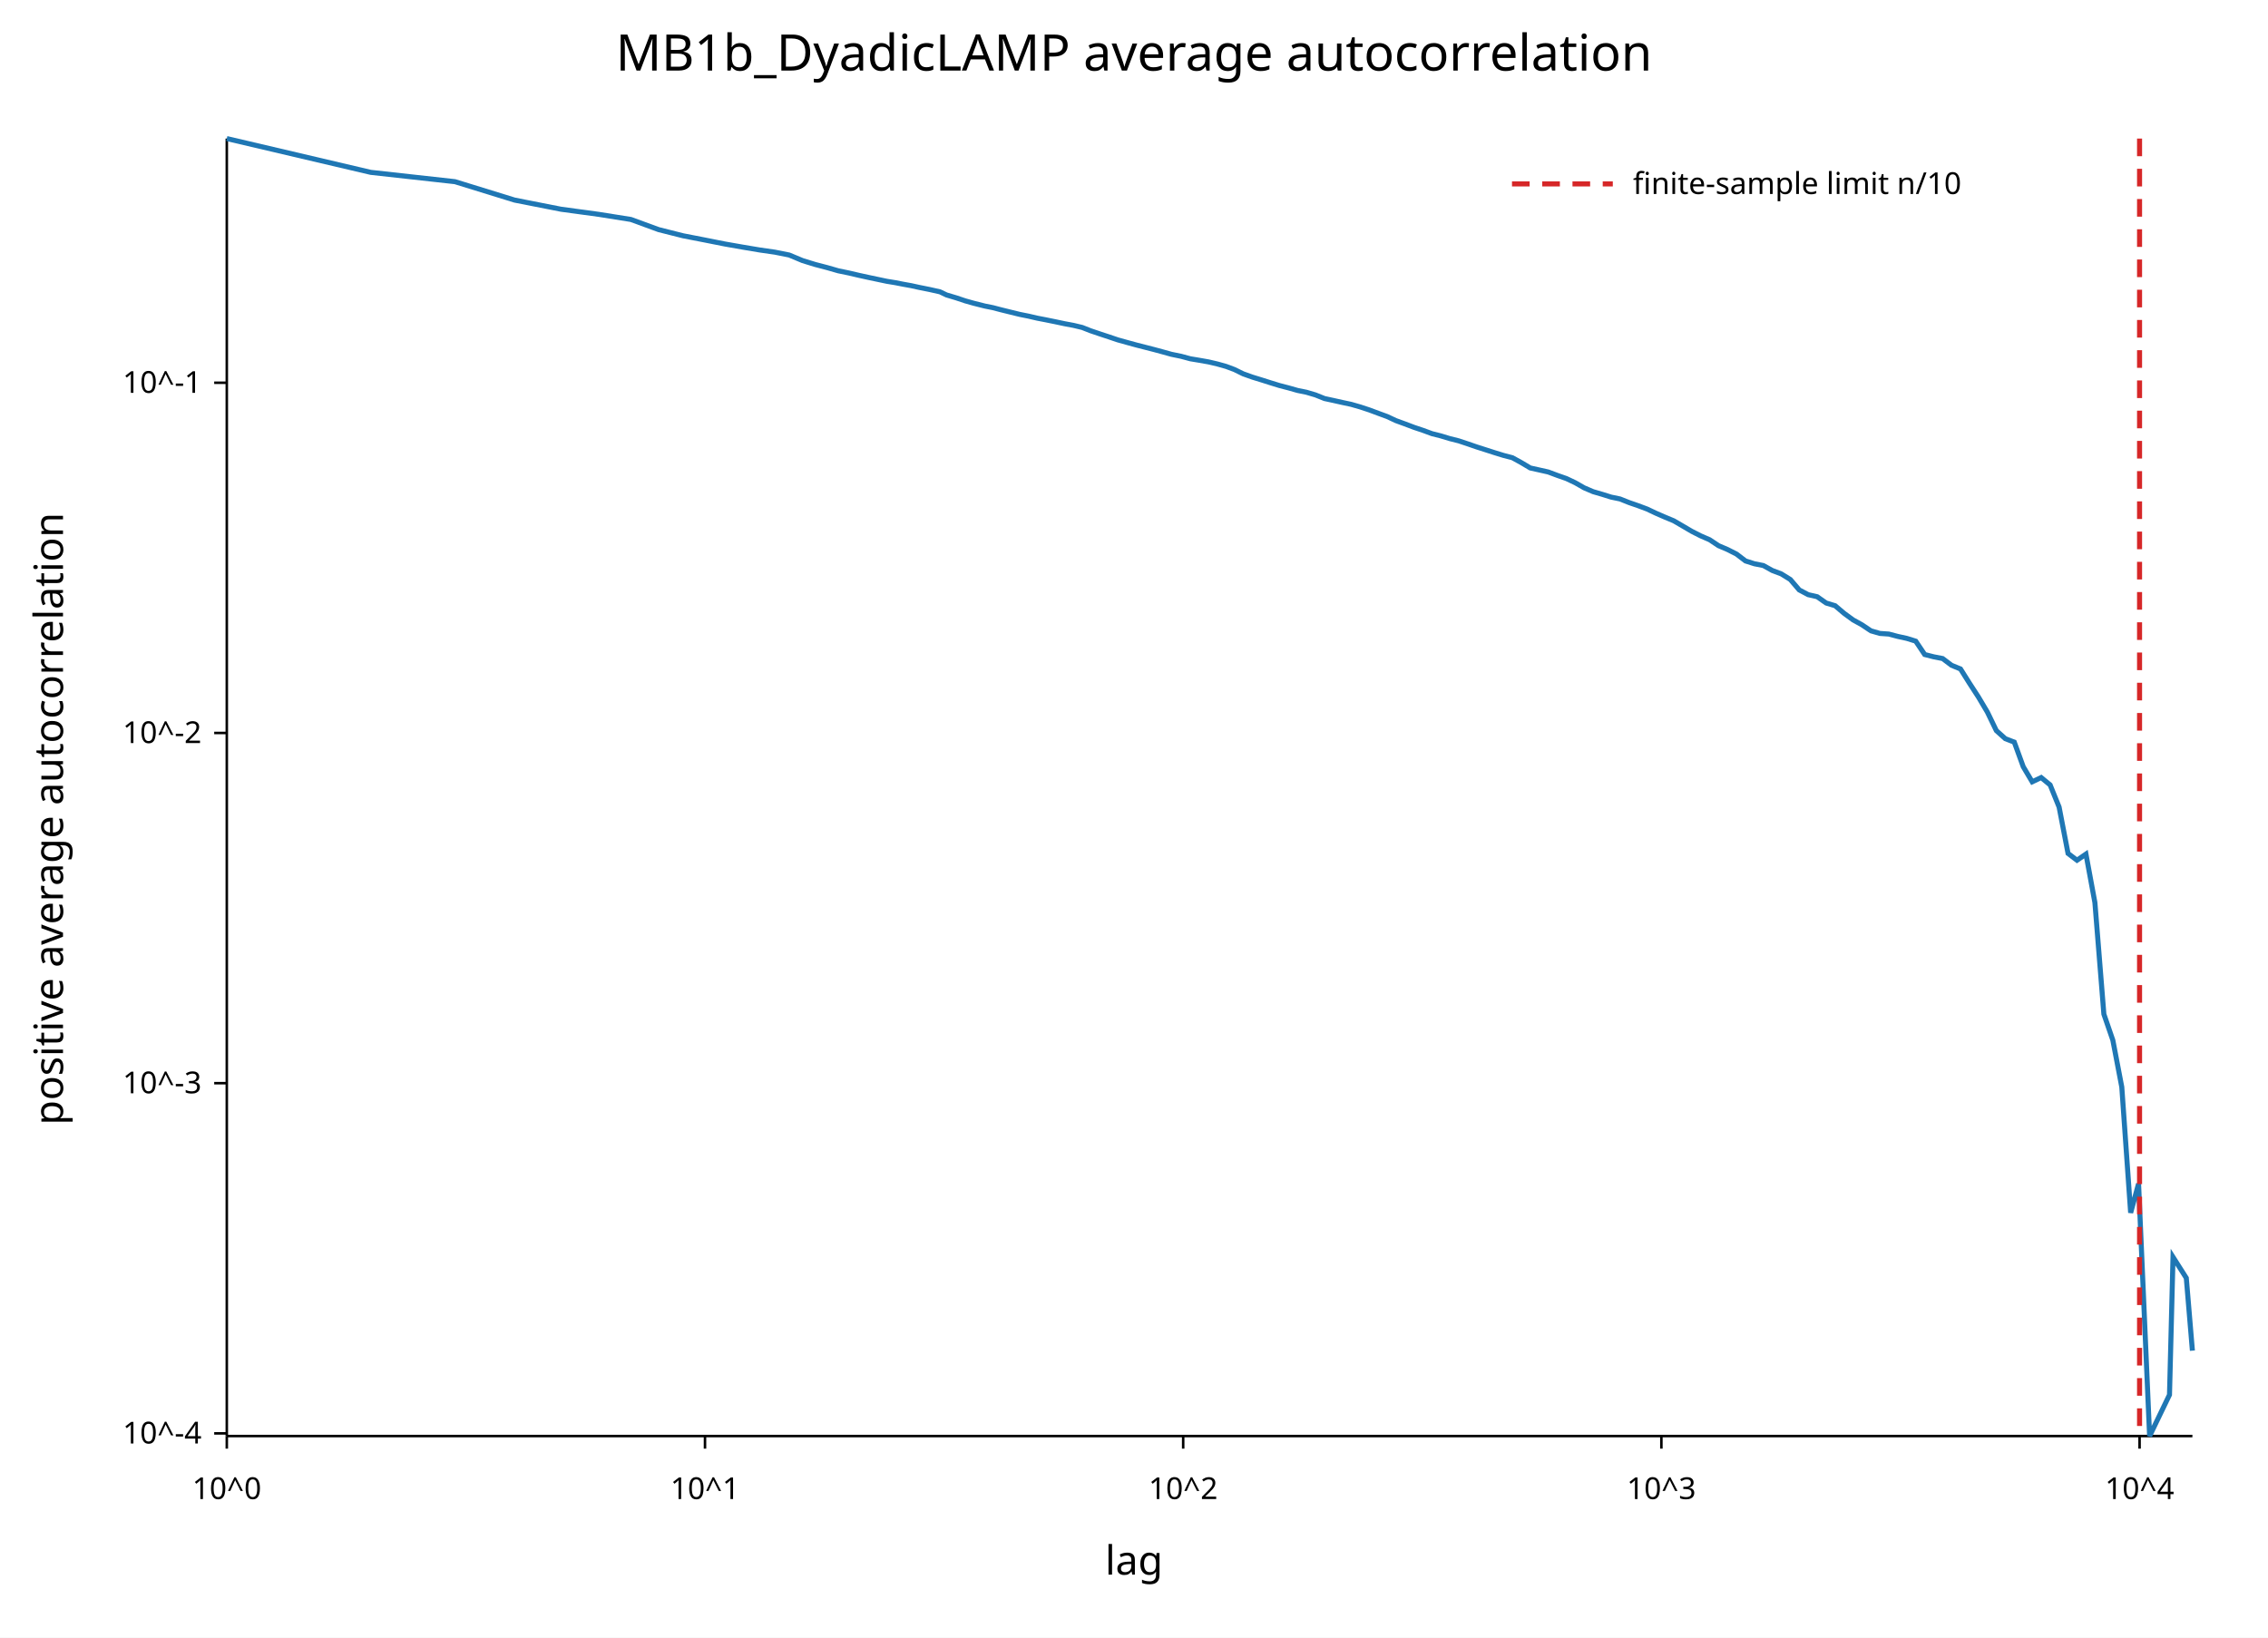
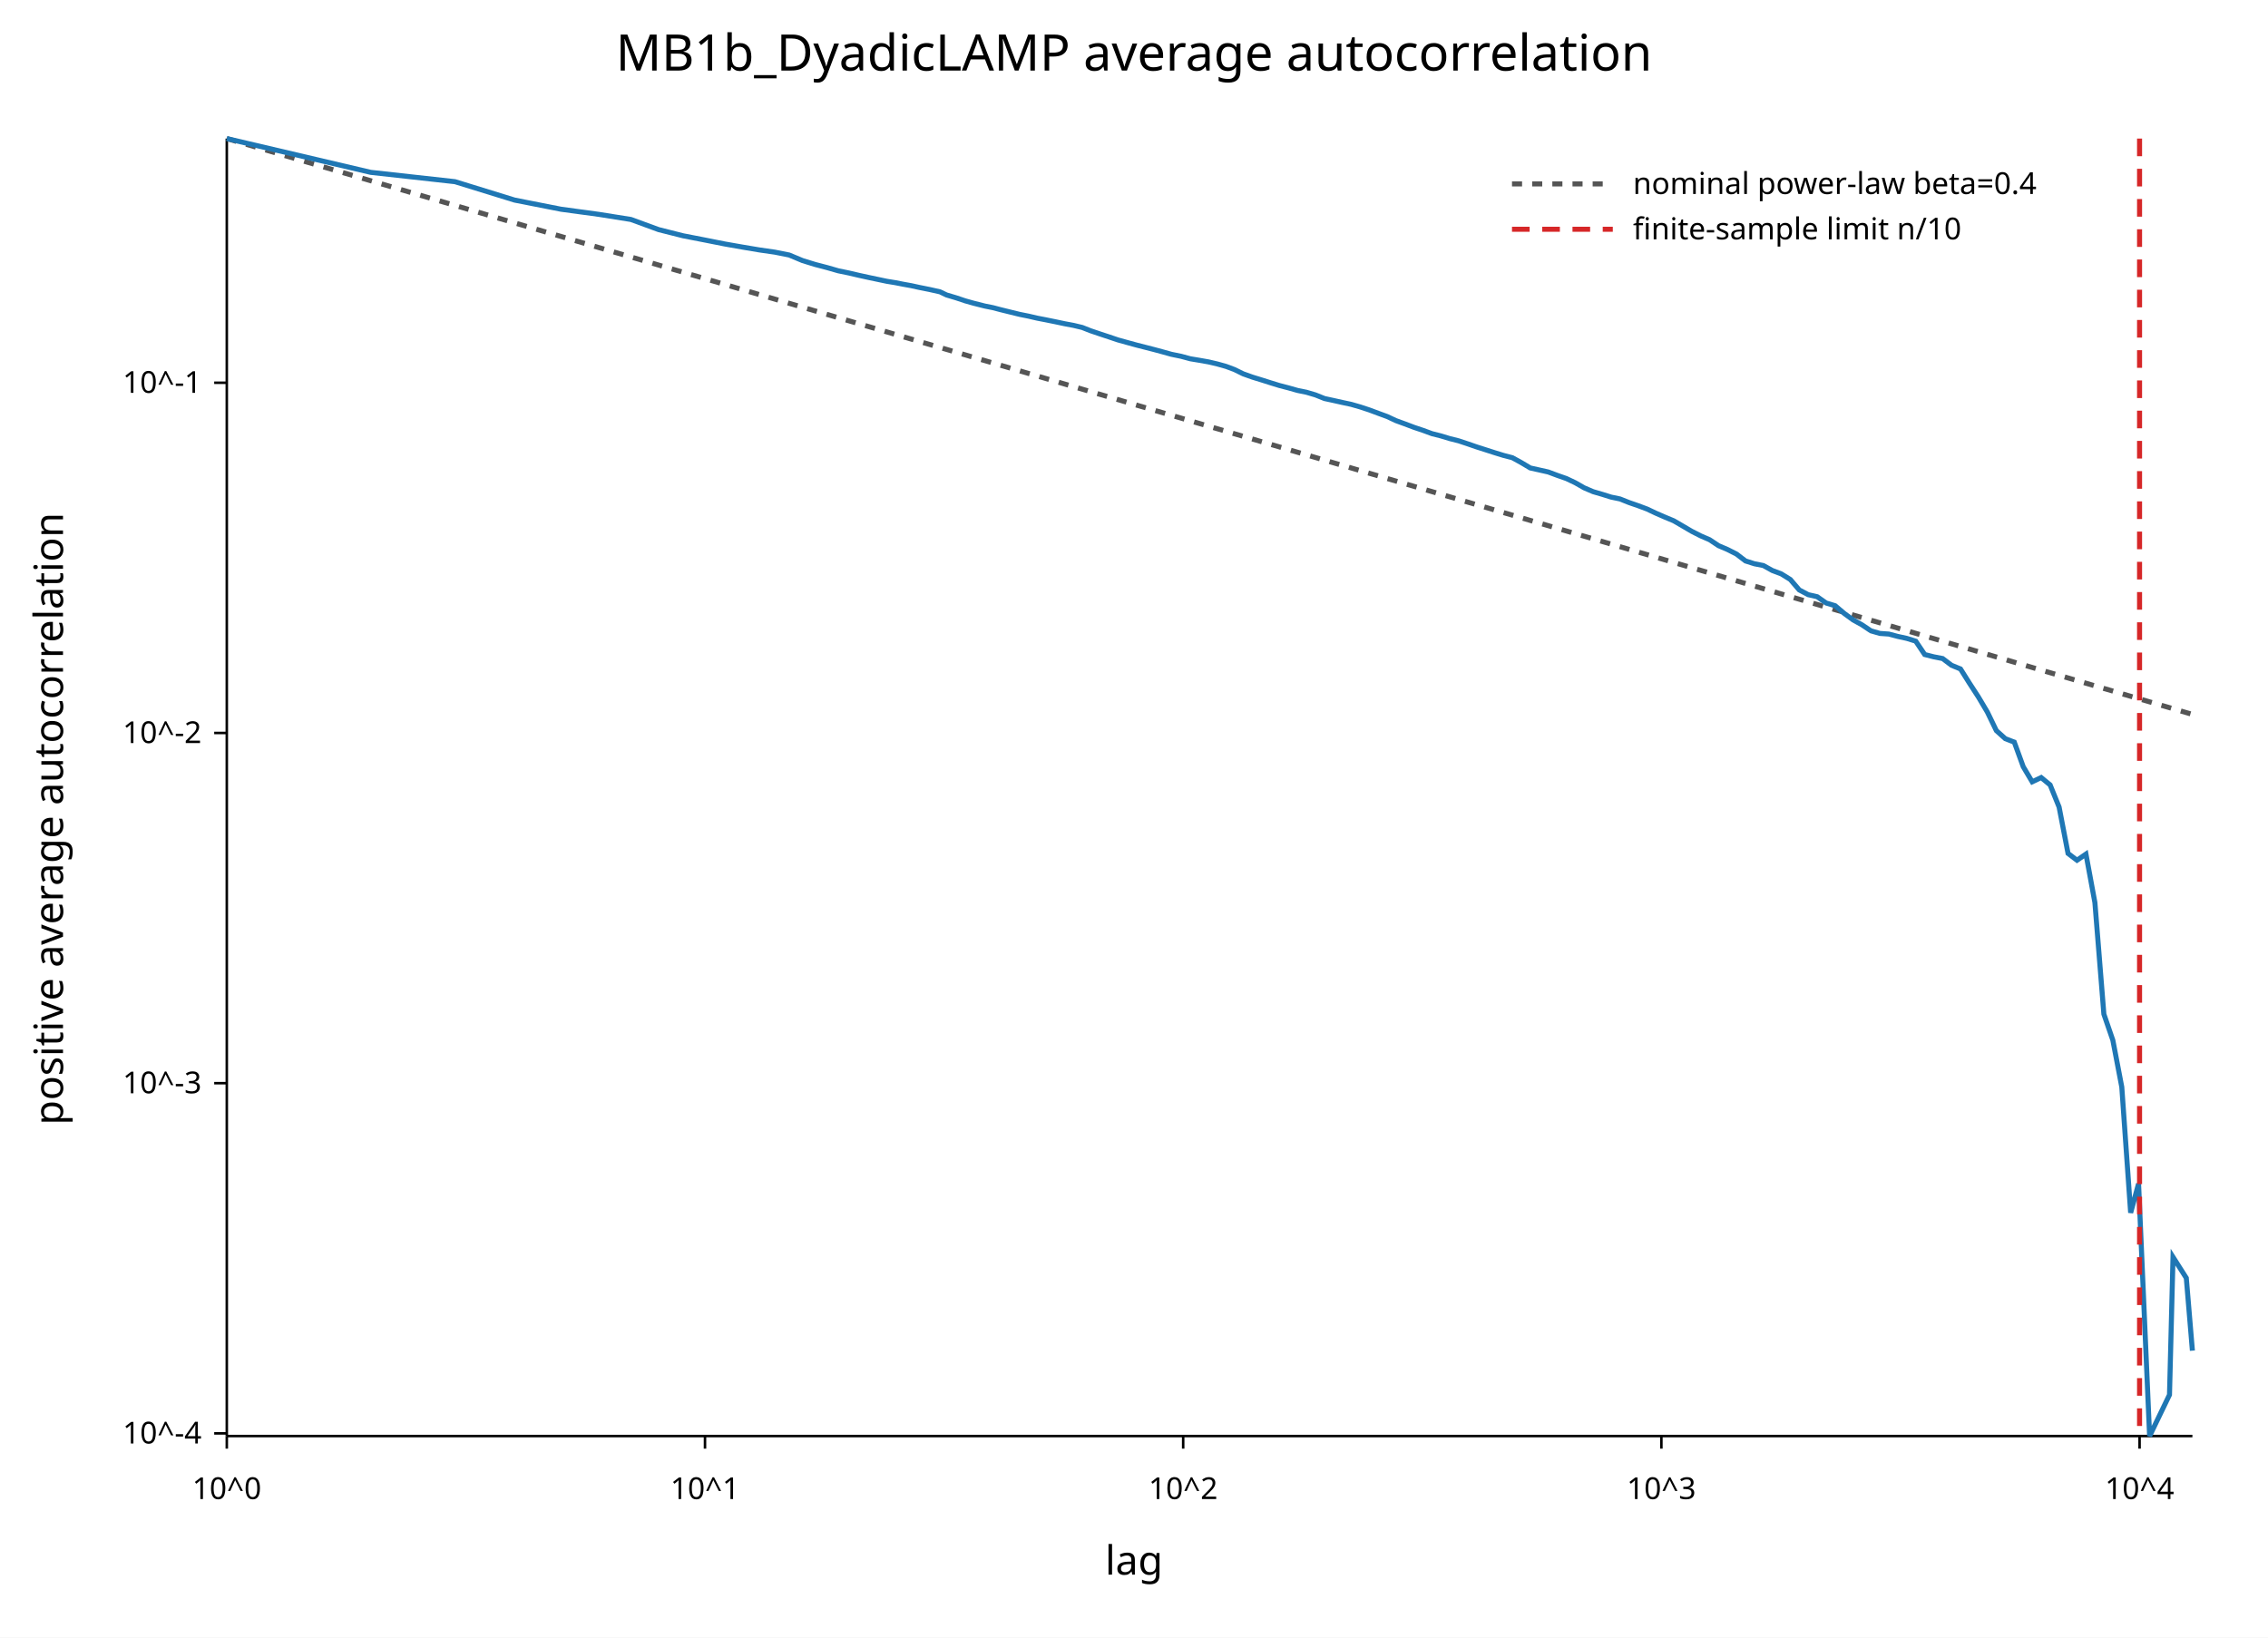
<svg xmlns="http://www.w3.org/2000/svg" width="900" height="650" viewBox="0 0 900 650">
  <rect width="100%" height="100%" fill="white" />
  <text x="450.0" y="28" text-anchor="middle" font-family="sans-serif" font-size="20">MB1b_DyadicLAMP average autocorrelation</text>
  <line x1="90" y1="570" x2="870" y2="570" stroke="black" />
  <line x1="90" y1="55" x2="90" y2="570" stroke="black" />
  <line x1="90.0" y1="570" x2="90.0" y2="575" stroke="black" />
  <text x="90.0" y="595" text-anchor="middle" font-family="sans-serif" font-size="12">10^0</text>
  <line x1="279.759" y1="570" x2="279.759" y2="575" stroke="black" />
  <text x="279.759" y="595" text-anchor="middle" font-family="sans-serif" font-size="12">10^1</text>
  <line x1="469.518" y1="570" x2="469.518" y2="575" stroke="black" />
  <text x="469.518" y="595" text-anchor="middle" font-family="sans-serif" font-size="12">10^2</text>
  <line x1="659.277" y1="570" x2="659.277" y2="575" stroke="black" />
  <text x="659.277" y="595" text-anchor="middle" font-family="sans-serif" font-size="12">10^3</text>
  <line x1="849.036" y1="570" x2="849.036" y2="575" stroke="black" />
  <text x="849.036" y="595" text-anchor="middle" font-family="sans-serif" font-size="12">10^4</text>
  <line x1="85" y1="568.944" x2="90" y2="568.944" stroke="black" />
  <text x="80" y="572.944" text-anchor="end" font-family="sans-serif" font-size="12">10^-4</text>
  <line x1="85" y1="429.936" x2="90" y2="429.936" stroke="black" />
  <text x="80" y="433.936" text-anchor="end" font-family="sans-serif" font-size="12">10^-3</text>
  <line x1="85" y1="290.929" x2="90" y2="290.929" stroke="black" />
  <text x="80" y="294.929" text-anchor="end" font-family="sans-serif" font-size="12">10^-2</text>
  <line x1="85" y1="151.921" x2="90" y2="151.921" stroke="black" />
  <text x="80" y="155.921" text-anchor="end" font-family="sans-serif" font-size="12">10^-1</text>
+   <polyline fill="none" stroke="#555555" stroke-width="2" stroke-dasharray="4 4" points="90.0,55.0 147.12,71.74 180.54,81.53 204.25,88.48 222.64,93.86 237.66,98.27 250.36,101.99 261.37,105.21 271.08,108.06 279.76,110.6 287.61,112.9 294.78,115.01 301.38,116.94 307.49,118.73 313.17,120.39 318.49,121.95 323.49,123.42 328.2,124.8 332.66,126.1 336.88,127.34 340.9,128.52 344.74,129.64 348.4,130.72 351.91,131.74 355.27,132.73 358.5,133.68 361.61,134.59 364.61,135.47 368.9,136.72 373.0,137.92 375.62,138.69 379.38,139.79 383.0,140.85 386.45,141.87 390.85,143.15 394.01,144.08 397.03,144.97 400.91,146.1 404.62,147.19 408.16,148.23 411.56,149.22 414.83,150.18 418.73,151.32 422.46,152.42 426.03,153.46 429.45,154.47 432.73,155.43 436.51,156.53 440.12,157.59 443.58,158.6 447.43,159.73 451.12,160.82 454.65,161.85 458.04,162.84 461.29,163.79 464.85,164.84 468.68,165.96 472.35,167.04 475.85,168.06 479.58,169.16 483.15,170.2 486.57,171.2 489.86,172.17 493.32,173.18 496.95,174.24 500.7,175.34 504.29,176.39 507.73,177.4 511.28,178.44 514.92,179.51 518.41,180.53 521.97,181.58 525.6,182.64 529.07,183.66 532.6,184.69 536.16,185.73 539.75,186.79 543.36,187.84 546.98,188.9 550.45,189.92 553.92,190.94 557.54,192.0 561.14,193.05 564.72,194.1 568.28,195.14 571.81,196.18 575.3,197.2 578.88,198.25 582.51,199.32 585.99,200.34 589.53,201.37 593.1,202.42 596.61,203.45 600.15,204.48 603.7,205.52 607.26,206.57 610.82,207.61 614.38,208.65 617.99,209.71 621.59,210.76 625.09,211.79 628.63,212.83 632.2,213.87 635.78,214.92 639.32,215.96 642.87,217.0 646.46,218.05 649.99,219.09 653.56,220.13 657.14,221.18 660.66,222.21 664.19,223.25 667.76,224.29 671.32,225.34 674.88,226.38 678.41,227.42 681.96,228.46 685.54,229.51 689.12,230.55 692.66,231.59 696.21,232.63 699.76,233.67 703.31,234.71 706.88,235.76 710.44,236.8 713.99,237.84 717.54,238.88 721.1,239.92 724.66,240.97 728.22,242.01 731.78,243.05 735.33,244.09 738.87,245.13 742.43,246.17 745.99,247.22 749.53,248.26 753.09,249.3 756.66,250.34 760.21,251.38 763.76,252.43 767.33,253.47 770.88,254.51 774.43,255.55 777.98,256.59 781.54,257.63 785.1,258.68 788.65,259.72 792.2,260.76 795.76,261.8 799.32,262.84 802.87,263.88 806.43,264.93 809.99,265.97 813.54,267.01 817.1,268.05 820.65,269.09 824.2,270.14 827.76,271.18 831.31,272.22 834.87,273.26 838.43,274.3 841.98,275.35 845.5,276.37 848.64,277.3 853.02,278.58 860.91,280.89 862.31,281.3 867.58,282.85 870.0,283.55" />
+   <line x1="600" y1="73" x2="640" y2="73" stroke="#555555" stroke-width="2" stroke-dasharray="4 4" />
+   <text x="648" y="77" font-family="sans-serif" font-size="12">nominal power-law beta=0.4</text>
  <polyline fill="none" stroke="#1f77b4" stroke-width="2" points="90.0,55.0 147.12,68.41 180.54,72.11 204.25,79.43 222.64,83.05 237.66,85.09 250.36,87.11 261.37,91.14 271.08,93.59 279.76,95.28 287.61,96.84 294.78,98.1 301.38,99.21 307.49,100.09 313.17,101.22 318.49,103.44 323.49,104.98 328.2,106.21 332.66,107.49 336.88,108.36 340.9,109.3 344.74,110.14 348.4,110.91 351.91,111.65 355.27,112.2 358.5,112.83 361.61,113.39 364.61,114.05 368.9,114.91 373.0,115.83 375.62,117.08 379.38,118.2 383.0,119.41 386.45,120.38 390.85,121.49 394.01,122.12 397.03,122.91 400.91,123.87 404.62,124.78 408.16,125.49 411.56,126.28 414.83,126.91 418.73,127.7 422.46,128.49 426.03,129.16 429.45,129.98 432.73,131.27 436.51,132.55 440.12,133.74 443.58,134.91 447.43,135.98 451.12,136.99 454.65,137.89 458.04,138.76 461.29,139.64 464.85,140.63 468.68,141.42 472.35,142.41 475.85,142.99 479.58,143.65 483.15,144.49 486.57,145.45 489.86,146.68 493.32,148.38 496.95,149.68 500.7,150.83 504.29,151.97 507.73,153.03 511.28,153.95 514.92,154.98 518.41,155.69 521.97,156.74 525.6,158.19 529.07,158.94 532.6,159.73 536.16,160.49 539.75,161.52 543.36,162.71 546.98,164.06 550.45,165.33 553.92,166.95 557.54,168.27 561.14,169.63 564.72,170.83 568.28,172.14 571.81,173.03 575.3,174.09 578.88,174.99 582.51,176.2 585.99,177.4 589.53,178.53 593.1,179.68 596.61,180.76 600.15,181.68 603.7,183.63 607.26,185.75 610.82,186.54 614.38,187.34 617.99,188.69 621.59,189.95 625.09,191.61 628.63,193.63 632.2,195.16 635.78,196.2 639.32,197.31 642.87,198.05 646.46,199.48 649.99,200.7 653.56,202.03 657.14,203.72 660.66,205.25 664.19,206.72 667.76,208.8 671.32,210.89 674.88,212.7 678.41,214.23 681.96,216.59 685.54,218.12 689.12,219.94 692.66,222.65 696.21,223.78 699.76,224.48 703.31,226.45 706.88,227.8 710.44,230.01 713.99,234.16 717.54,236.04 721.1,236.85 724.66,239.35 728.22,240.42 731.78,243.44 735.33,246.04 738.87,248.0 742.43,250.39 745.99,251.42 749.53,251.67 753.09,252.61 756.66,253.39 760.21,254.49 763.76,259.79 767.33,260.7 770.88,261.39 774.43,264.07 777.98,265.53 781.54,271.2 785.1,276.68 788.65,282.66 792.2,290.0 795.76,293.2 799.32,294.57 802.87,304.32 806.43,310.32 809.99,308.63 813.54,311.55 817.1,320.33 820.65,338.74 824.2,341.45 827.76,339.01 831.31,358.25 834.87,402.53 838.43,412.88 841.98,431.46 845.5,481.38 848.64,469.83 853.02,570.0 860.91,553.63 862.31,498.96 867.58,507.27 870.0,536.11" />
  <line x1="849.03" y1="55" x2="849.03" y2="570" stroke="#d62728" stroke-width="2" stroke-dasharray="7 5" />
-   <line x1="600" y1="73" x2="640" y2="73" stroke="#d62728" stroke-width="2" stroke-dasharray="7 5" />
-   <text x="648" y="77" font-family="sans-serif" font-size="12">finite-sample limit n/10</text>
+   <line x1="600" y1="91" x2="640" y2="91" stroke="#d62728" stroke-width="2" stroke-dasharray="7 5" />
+   <text x="648" y="95" font-family="sans-serif" font-size="12">finite-sample limit n/10</text>
  <text x="450.0" y="625" text-anchor="middle" font-family="sans-serif" font-size="16">lag</text>
  <text x="25" y="325.0" transform="rotate(-90 25 325.0)" text-anchor="middle" font-family="sans-serif" font-size="16">positive average autocorrelation</text>
</svg>
